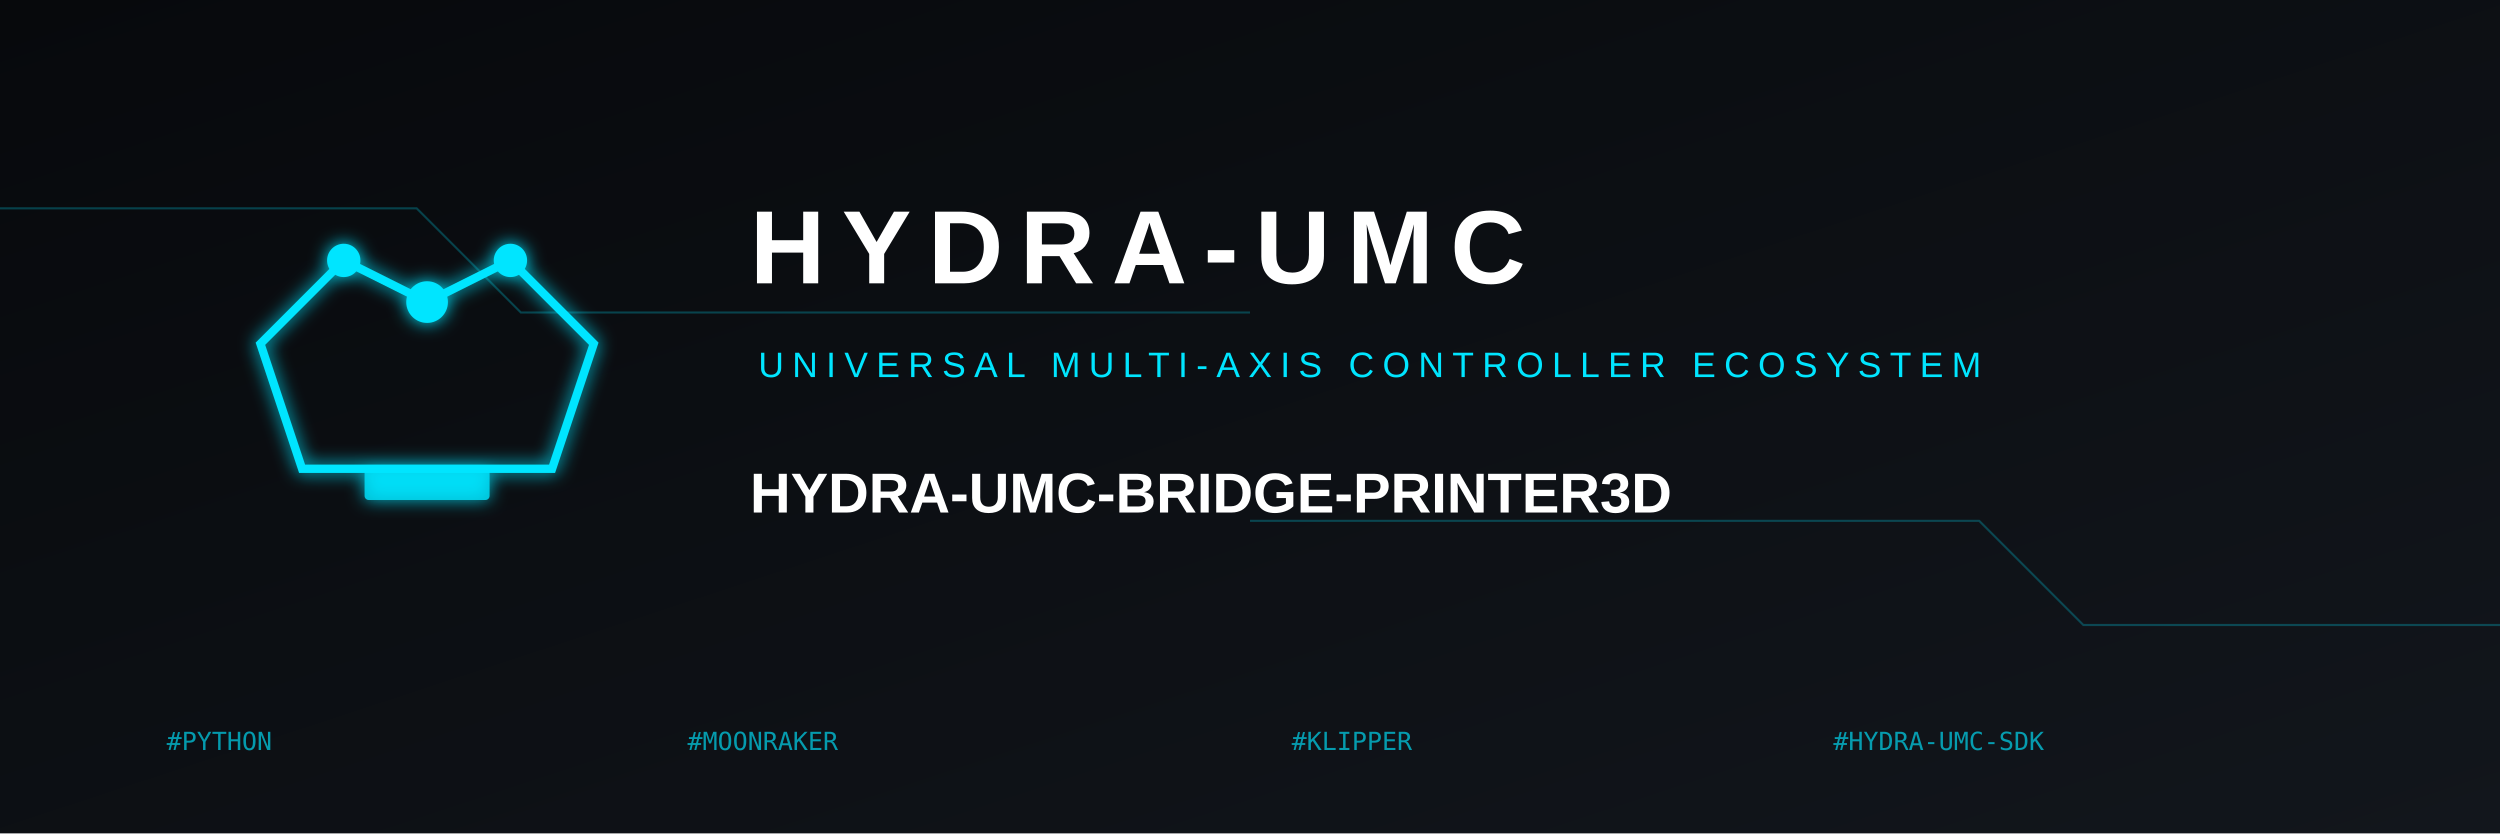
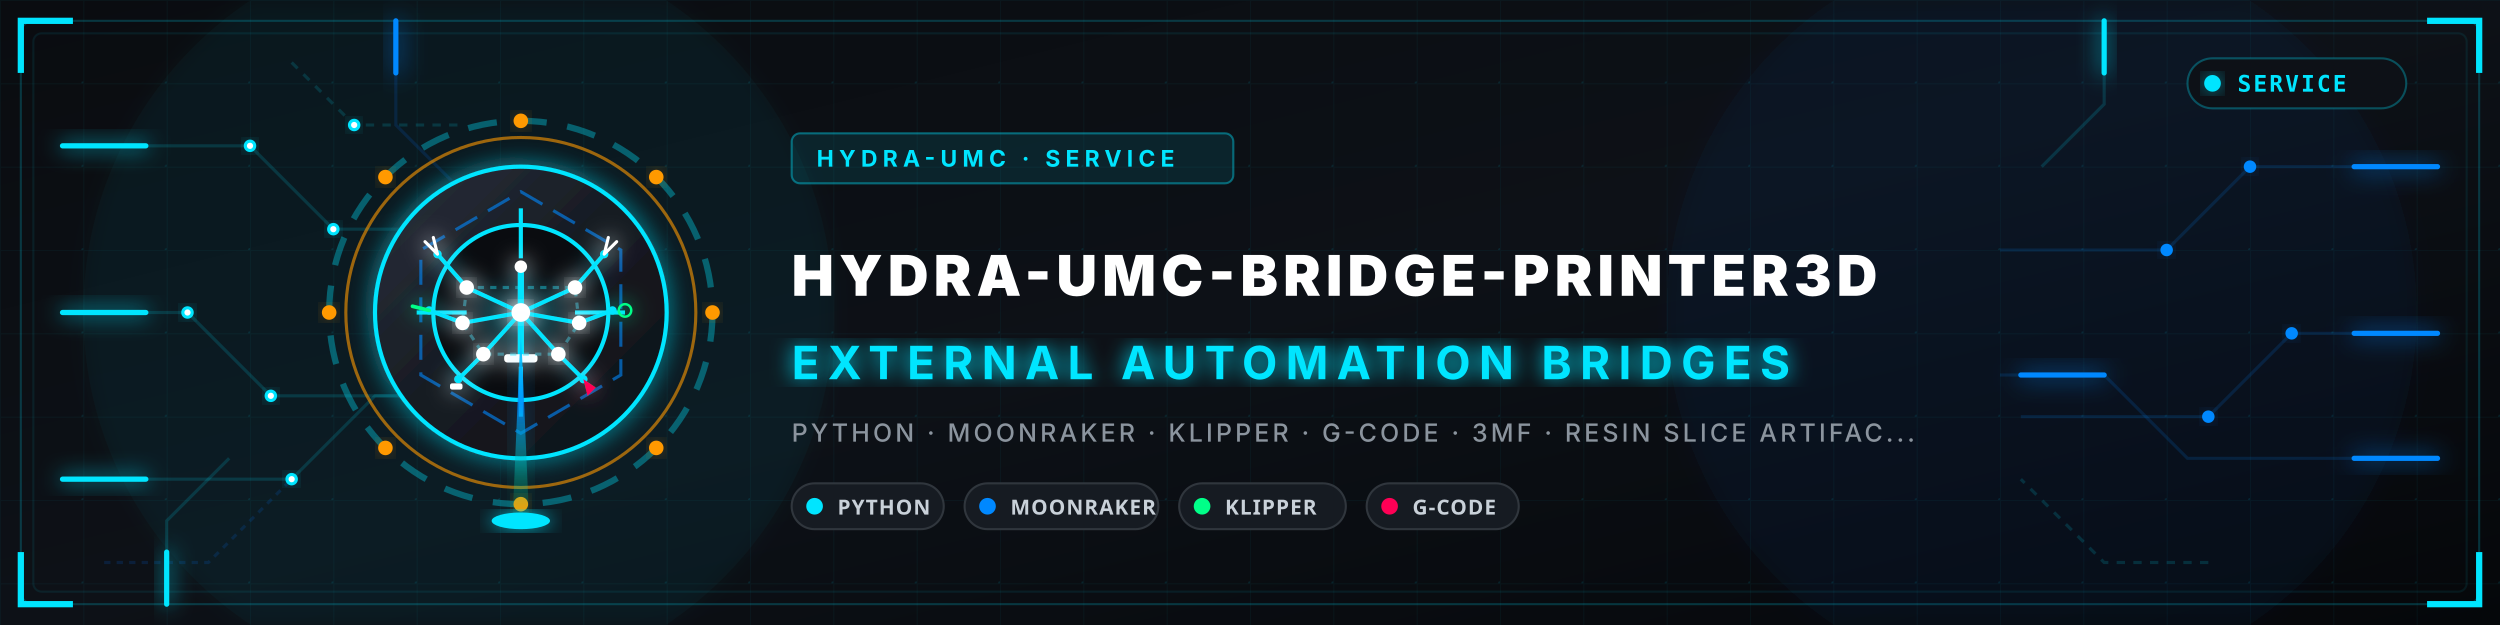
- <svg xmlns="http://www.w3.org/2000/svg" viewBox="0 0 1200 400" role="img" aria-labelledby="title desc">
+ <svg xmlns="http://www.w3.org/2000/svg" viewBox="0 0 1200 300" width="100%" height="100%">
  <defs>
-     <linearGradient id="bg" x1="0%" y1="0%" x2="100%" y2="100%">
-       <stop stop-color="#07090C" />
-       <stop offset="1" stop-color="#12161C" />
-     </linearGradient>
-     <filter id="g">
-       <feGaussianBlur stdDeviation="4" result="b" />
+     <linearGradient id="bgGlow" x1="0%" y1="0%" x2="100%" y2="100%">
+       <stop offset="0%" stop-color="#0A0C10" />
+       <stop offset="50%" stop-color="#0D1117" />
+       <stop offset="100%" stop-color="#05070A" />
+     </linearGradient>
+     <linearGradient id="cyanGlow" x1="0%" y1="0%" x2="100%" y2="0%">
+       <stop offset="0%" stop-color="#00E5FF" stop-opacity="0.8" />
+       <stop offset="100%" stop-color="#0088FF" stop-opacity="0.9" />
+     </linearGradient>
+     <linearGradient id="hydraCyanGlow" x1="0%" y1="0%" x2="100%" y2="100%">
+       <stop offset="0%" stop-color="#00F0FF" />
+       <stop offset="100%" stop-color="#0077FF" />
+     </linearGradient>
+     <linearGradient id="laserBeam" x1="0%" y1="0%" x2="0%" y2="100%">
+       <stop offset="0%" stop-color="#00E5FF" stop-opacity="1" />
+       <stop offset="40%" stop-color="#0088FF" stop-opacity="0.8" />
+       <stop offset="100%" stop-color="#00FF88" stop-opacity="0" />
+     </linearGradient>
+     <linearGradient id="metalGradient" x1="0%" y1="0%" x2="100%" y2="100%">
+       <stop offset="0%" stop-color="#2A303C" />
+       <stop offset="50%" stop-color="#161B22" />
+       <stop offset="100%" stop-color="#0D1117" />
+     </linearGradient>
+     <filter id="glowCyan" x="-20%" y="-20%" width="140%" height="140%">
+       <feGaussianBlur stdDeviation="5" result="blur" />
      <feMerge>
-         <feMergeNode in="b" />
+         <feMergeNode in="blur" />
        <feMergeNode in="SourceGraphic" />
      </feMerge>
    </filter>
+     <filter id="glowBlue" x="-20%" y="-20%" width="140%" height="140%">
+       <feGaussianBlur stdDeviation="6" result="blur" />
+       <feMerge>
+         <feMergeNode in="blur" />
+         <feMergeNode in="SourceGraphic" />
+       </feMerge>
+     </filter>
+     <filter id="glowBeam" x="-30%" y="-30%" width="160%" height="160%">
+       <feGaussianBlur stdDeviation="8" result="blur" />
+       <feMerge>
+         <feMergeNode in="blur" />
+         <feMergeNode in="SourceGraphic" />
+       </feMerge>
+     </filter>
+     <pattern id="cyberGrid" width="40" height="40" patternUnits="userSpaceOnUse">
+       <path d="M 40 0 L 0 0 0 40" fill="none" stroke="#00E5FF" stroke-opacity="0.04" stroke-width="1" />
+       <circle cx="40" cy="40" r="1" fill="#00E5FF" fill-opacity="0.1" />
+     </pattern>
+     <g id="pcbNode">
+       <circle cx="0" cy="0" r="3" fill="#00E5FF" filter="url(#glowCyan)" />
+       <circle cx="0" cy="0" r="1.5" fill="#FFFFFF" />
+     </g>
  </defs>
-   <rect width="1200" height="400" fill="url(#bg)" />
-   <g fill="none" stroke="#00E5FF" stroke-width="1" opacity=".25">
-     <path d="M0 100H200L250 150H600" />
-     <path d="M1200 300H1000L950 250H600" />
-   </g>
-   <g transform="translate(205 185)" filter="url(#g)">
-     <path d="M-60,40 -80,-20 -40,-60 0,-40 40,-60 80,-20 60,40Z" fill="none" stroke="#00E5FF" stroke-width="4" />
-     <circle cy="-40" r="10" fill="#00E5FF" />
-     <circle cx="-40" cy="-60" r="8" fill="#00E5FF" />
-     <circle cx="40" cy="-60" r="8" fill="#00E5FF" />
-     <rect x="-30" y="40" width="60" height="15" rx="2" fill="#00E5FF" opacity=".8" />
-   </g>
-   <text x="360" y="136" font-family="Arial,sans-serif" font-size="50" font-weight="bold" fill="#FFF" letter-spacing="8">HYDRA-UMC</text>
-   <text x="364" y="181" font-family="Arial,sans-serif" font-size="17" fill="#00E5FF" letter-spacing="4">UNIVERSAL MULTI-AXIS CONTROLLER ECOSYSTEM</text>
-   <text x="360" y="246" font-family="Arial,sans-serif" font-size="27" font-weight="bold" fill="#FFF">HYDRA-UMC-BRIDGE-PRINTER3D</text>
-   <g font-family="monospace" font-size="12" fill="#00E5FF" opacity=".65">
-     <text x="80" y="360">#PYTHON</text>
-     <text x="330" y="360">#MOONRAKER</text>
-     <text x="620" y="360">#KLIPPER</text>
-     <text x="880" y="360">#HYDRA-UMC-SDK</text>
+   <rect width="1200" height="300" fill="url(#bgGlow)" />
+   <rect width="1200" height="300" fill="url(#cyberGrid)" />
+   <circle cx="220" cy="150" r="180" fill="#00E5FF" fill-opacity="0.03" filter="url(#glowCyan)">
+     <animate attributeName="fill-opacity" values="0.02;0.05;0.02" dur="6s" repeatCount="indefinite" />
+   </circle>
+   <circle cx="980" cy="150" r="180" fill="#0077FF" fill-opacity="0.03" filter="url(#glowBlue)">
+     <animate attributeName="fill-opacity" values="0.02;0.05;0.02" dur="6s" repeatCount="indefinite" />
+   </circle>
+   <rect x="10" y="10" width="1180" height="280" fill="none" stroke="#00E5FF" stroke-opacity="0.2" stroke-width="1" rx="6" />
+   <rect x="16" y="16" width="1168" height="268" fill="none" stroke="#00E5FF" stroke-opacity="0.08" stroke-width="1" rx="4" />
+   <path d="M 10 35 L 10 10 L 35 10" fill="none" stroke="#00E5FF" stroke-width="3">
+     <animate attributeName="stroke-opacity" values="0.6;1;0.6" dur="3s" repeatCount="indefinite" />
+   </path>
+   <path d="M 1190 35 L 1190 10 L 1165 10" fill="none" stroke="#00E5FF" stroke-width="3">
+     <animate attributeName="stroke-opacity" values="0.6;1;0.6" dur="3s" repeatCount="indefinite" />
+   </path>
+   <path d="M 10 265 L 10 290 L 35 290" fill="none" stroke="#00E5FF" stroke-width="3">
+     <animate attributeName="stroke-opacity" values="0.6;1;0.6" dur="3s" repeatCount="indefinite" />
+   </path>
+   <path d="M 1190 265 L 1190 290 L 1165 290" fill="none" stroke="#00E5FF" stroke-width="3">
+     <animate attributeName="stroke-opacity" values="0.6;1;0.6" dur="3s" repeatCount="indefinite" />
+   </path>
+   <g stroke="#00E5FF" stroke-opacity="0.15" stroke-width="1.5" fill="none">
+     <path d="M 30 70 L 120 70 L 160 110 L 240 110" />
+     <path d="M 30 150 L 90 150 L 130 190 L 220 190" />
+     <path d="M 30 230 L 140 230 L 180 190 L 210 190" />
+     <path d="M 80 290 L 80 250 L 110 220" />
+     <path d="M 190 10 L 190 60 L 220 90" stroke="#0077FF" stroke-opacity="0.15" />
+     <path d="M 140 30 L 170 60 L 220 60" stroke-dasharray="4,4" />
+     <path d="M 50 270 L 100 270 L 140 230" stroke="#0077FF" stroke-opacity="0.15" stroke-dasharray="3,3" />
+   </g>
+   <g fill="none" stroke-linecap="round" stroke-linejoin="round">
+     <path d="M 30 70 L 120 70 L 160 110 L 240 110" stroke="#00E5FF" stroke-width="2.5" stroke-dasharray="40, 240" filter="url(#glowCyan)">
+       <animate attributeName="stroke-dashoffset" values="280;0" dur="3s" repeatCount="indefinite" />
+     </path>
+     <path d="M 30 150 L 90 150 L 130 190 L 220 190" stroke="#00E5FF" stroke-width="2.5" stroke-dasharray="40, 220" filter="url(#glowCyan)">
+       <animate attributeName="stroke-dashoffset" values="260;0" dur="3.5s" repeatCount="indefinite" />
+     </path>
+     <path d="M 30 230 L 140 230 L 180 190 L 210 190" stroke="#00E5FF" stroke-width="2.5" stroke-dasharray="40, 230" filter="url(#glowCyan)">
+       <animate attributeName="stroke-dashoffset" values="270;0" dur="3.2s" repeatCount="indefinite" />
+     </path>
+     <path d="M 80 290 L 80 250 L 110 220" stroke="#00E5FF" stroke-width="2.5" stroke-dasharray="25, 100" filter="url(#glowCyan)">
+       <animate attributeName="stroke-dashoffset" values="125;0" dur="2.5s" repeatCount="indefinite" />
+     </path>
+     <path d="M 190 10 L 190 60 L 220 90" stroke="#0088FF" stroke-width="2.5" stroke-dasharray="25, 90" filter="url(#glowBlue)">
+       <animate attributeName="stroke-dashoffset" values="115;0" dur="2.8s" repeatCount="indefinite" />
+     </path>
+   </g>
+   <use href="#pcbNode" x="120" y="70" />
+   <use href="#pcbNode" x="160" y="110" />
+   <use href="#pcbNode" x="90" y="150" />
+   <use href="#pcbNode" x="130" y="190" />
+   <use href="#pcbNode" x="140" y="230" />
+   <use href="#pcbNode" x="170" y="60" />
+   <g stroke="#0088FF" stroke-opacity="0.15" stroke-width="1.5" fill="none">
+     <path d="M 1170 80 L 1080 80 L 1040 120 L 960 120" />
+     <path d="M 1170 160 L 1100 160 L 1060 200 L 970 200" />
+     <path d="M 1170 220 L 1050 220 L 1010 180 M 1010 180 L 960 180" />
+     <path d="M 1010 10 L 1010 50 L 980 80" stroke="#00E5FF" stroke-opacity="0.15" />
+     <path d="M 1060 270 L 1010 270 L 970 230" stroke="#00E5FF" stroke-opacity="0.15" stroke-dasharray="4,4" />
+   </g>
+   <g fill="none" stroke-linecap="round" stroke-linejoin="round">
+     <path d="M 1170 80 L 1080 80 L 1040 120 L 960 120" stroke="#0088FF" stroke-width="2.5" stroke-dasharray="40, 230" filter="url(#glowBlue)">
+       <animate attributeName="stroke-dashoffset" values="0;270" dur="3.5s" repeatCount="indefinite" />
+     </path>
+     <path d="M 1170 160 L 1100 160 L 1060 200 L 970 200" stroke="#0088FF" stroke-width="2.5" stroke-dasharray="40, 240" filter="url(#glowBlue)">
+       <animate attributeName="stroke-dashoffset" values="0;280" dur="3.8s" repeatCount="indefinite" />
+     </path>
+     <path d="M 1170 220 L 1050 220 L 1010 180 M 1010 180 L 960 180" stroke="#0088FF" stroke-width="2.5" stroke-dasharray="40, 250" filter="url(#glowBlue)">
+       <animate attributeName="stroke-dashoffset" values="0;290" dur="4s" repeatCount="indefinite" />
+     </path>
+     <path d="M 1010 10 L 1010 50 L 980 80" stroke="#00E5FF" stroke-width="2.5" stroke-dasharray="25, 95" filter="url(#glowCyan)">
+       <animate attributeName="stroke-dashoffset" values="0;120" dur="2.6s" repeatCount="indefinite" />
+     </path>
+   </g>
+   <circle cx="1080" cy="80" r="3" fill="#0088FF" filter="url(#glowBlue)" />
+   <circle cx="1040" cy="120" r="3" fill="#0088FF" filter="url(#glowBlue)" />
+   <circle cx="1100" cy="160" r="3" fill="#0088FF" filter="url(#glowBlue)" />
+   <circle cx="1060" cy="200" r="3" fill="#0088FF" filter="url(#glowBlue)" />
+   <g transform="translate(250, 150)">
+     <g>
+       <circle cx="0" cy="0" r="92" fill="none" stroke="#00E5FF" stroke-opacity="0.35" stroke-width="3" stroke-dasharray="14,10" />
+       <circle cx="0" cy="0" r="84" fill="none" stroke="#FF9900" stroke-opacity="0.6" stroke-width="1.5" />
+       <circle cx="92" cy="0" r="3.5" fill="#FF9900" filter="url(#glowBlue)" />
+       <circle cx="65" cy="65" r="3.5" fill="#FF9900" filter="url(#glowBlue)" />
+       <circle cx="0" cy="92" r="3.5" fill="#FF9900" filter="url(#glowBlue)" />
+       <circle cx="-65" cy="65" r="3.5" fill="#FF9900" filter="url(#glowBlue)" />
+       <circle cx="-92" cy="0" r="3.5" fill="#FF9900" filter="url(#glowBlue)" />
+       <circle cx="-65" cy="-65" r="3.5" fill="#FF9900" filter="url(#glowBlue)" />
+       <circle cx="0" cy="-92" r="3.5" fill="#FF9900" filter="url(#glowBlue)" />
+       <circle cx="65" cy="-65" r="3.5" fill="#FF9900" filter="url(#glowBlue)" />
+       <animateTransform attributeName="transform" type="rotate" from="0 0 0" to="360 0 0" dur="25s" repeatCount="indefinite" />
+     </g>
+     <circle cx="0" cy="0" r="70" fill="url(#metalGradient)" stroke="#00E5FF" stroke-width="2" filter="url(#glowCyan)" />
+     <g>
+       <polygon points="0,-58 48,-30 48,30 0,58 -48,30 -48,-30" fill="none" stroke="#0088FF" stroke-width="1.5" stroke-dasharray="12,6" opacity="0.6" />
+       <animateTransform attributeName="transform" type="rotate" from="360 0 0" to="0 0 0" dur="18s" repeatCount="indefinite" />
+     </g>
+     <circle cx="0" cy="0" r="42" fill="#0A0C10" stroke="#00E5FF" stroke-width="2" />
+     <line x1="-50" y1="0" x2="-26" y2="0" stroke="#00E5FF" stroke-width="2" />
+     <line x1="26" y1="0" x2="50" y2="0" stroke="#00E5FF" stroke-width="2" />
+     <line x1="0" y1="-50" x2="0" y2="-26" stroke="#00E5FF" stroke-width="2" />
+     <line x1="0" y1="26" x2="0" y2="50" stroke="#00E5FF" stroke-width="2" />
+     <g id="hydra8ArmSystem" filter="url(#glowCyan)">
+       <line x1="0" y1="0" x2="0" y2="22" stroke="#00E5FF" stroke-width="3" stroke-linecap="round" />
+       <rect x="-8" y="20" width="16" height="4" rx="1.5" fill="#FFFFFF" />
+       <line x1="0" y1="0" x2="0" y2="-22" stroke="#00E5FF" stroke-width="3" stroke-linecap="round" />
+       <circle cx="0" cy="-22" r="3" fill="#FFFFFF" />
+       <path d="M -26 -12 L -28 5 L -18 20 L 18 20 L 28 5 L 26 -12 Z" fill="none" stroke="#00E5FF" stroke-width="1.5" stroke-dasharray="3,3" opacity="0.4" />
+       <path d="M 0 0 L -26 -12 M 0 0 L -28 5 M 0 0 L -18 20 M 0 0 L 18 20 M 0 0 L 28 5 M 0 0 L 26 -12" stroke="#00E5FF" stroke-width="2" stroke-linecap="round" />
+       <g transform="translate(-26, -12)">
+         <g>
+           <animateTransform attributeName="transform" type="rotate" values="-25;15;-25" dur="3.4s" repeatCount="indefinite" />
+           <line x1="0" y1="0" x2="-14" y2="-16" stroke="#00E5FF" stroke-width="2" stroke-linecap="round" />
+           <circle cx="-14" cy="-16" r="2" fill="#00E5FF" />
+           <g transform="translate(-14, -16)">
+             <animateTransform attributeName="transform" type="rotate" values="30;-20;30" dur="3.4s" repeatCount="indefinite" />
+             <path d="M 0 0 L -6 -6 M 0 0 L -2 -8" stroke="#FFFFFF" stroke-width="1.5" stroke-linecap="round" />
+           </g>
+         </g>
+       </g>
+       <g transform="translate(-28, 5)">
+         <g>
+           <animateTransform attributeName="transform" type="rotate" values="-18;22;-18" dur="4.0s" repeatCount="indefinite" />
+           <line x1="0" y1="0" x2="-16" y2="-6" stroke="#00E5FF" stroke-width="2" stroke-linecap="round" />
+           <circle cx="-16" cy="-6" r="2" fill="#00E5FF" />
+           <g transform="translate(-16, -6)">
+             <animateTransform attributeName="transform" type="rotate" values="-25;25;-25" dur="4.0s" repeatCount="indefinite" />
+             <line x1="0" y1="0" x2="-8" y2="-2" stroke="#00FF88" stroke-width="1.8" stroke-linecap="round" />
+           </g>
+         </g>
+       </g>
+       <g transform="translate(-18, 20)">
+         <g>
+           <animateTransform attributeName="transform" type="rotate" values="-15;20;-15" dur="4.5s" repeatCount="indefinite" />
+           <line x1="0" y1="0" x2="-12" y2="12" stroke="#00E5FF" stroke-width="2" stroke-linecap="round" />
+           <circle cx="-12" cy="12" r="2" fill="#00E5FF" />
+           <g transform="translate(-12, 12)">
+             <animateTransform attributeName="transform" type="rotate" values="20;-15;20" dur="4.5s" repeatCount="indefinite" />
+             <rect x="-4" y="2" width="6" height="3" rx="1" fill="#FFFFFF" />
+           </g>
+         </g>
+       </g>
+       <g transform="translate(18, 20)">
+         <g>
+           <animateTransform attributeName="transform" type="rotate" values="15;-20;15" dur="4.2s" repeatCount="indefinite" />
+           <line x1="0" y1="0" x2="12" y2="12" stroke="#00E5FF" stroke-width="2" stroke-linecap="round" />
+           <circle cx="12" cy="12" r="2" fill="#00E5FF" />
+           <g transform="translate(12, 12)">
+             <animateTransform attributeName="transform" type="rotate" values="-20;15;-20" dur="4.2s" repeatCount="indefinite" />
+             <polygon points="0,0 6,4 2,8" fill="#FF0055" />
+           </g>
+         </g>
+       </g>
+       <g transform="translate(28, 5)">
+         <g>
+           <animateTransform attributeName="transform" type="rotate" values="22;-18;22" dur="3.8s" repeatCount="indefinite" />
+           <line x1="0" y1="0" x2="16" y2="-6" stroke="#00E5FF" stroke-width="2" stroke-linecap="round" />
+           <circle cx="16" cy="-6" r="2" fill="#00E5FF" />
+           <g transform="translate(16, -6)">
+             <animateTransform attributeName="transform" type="rotate" values="20;-20;20" dur="3.8s" repeatCount="indefinite" />
+             <circle cx="6" cy="0" r="3" fill="none" stroke="#00FF88" stroke-width="1.2" />
+           </g>
+         </g>
+       </g>
+       <g transform="translate(26, -12)">
+         <g>
+           <animateTransform attributeName="transform" type="rotate" values="25;-15;25" dur="3.2s" repeatCount="indefinite" />
+           <line x1="0" y1="0" x2="14" y2="-16" stroke="#00E5FF" stroke-width="2" stroke-linecap="round" />
+           <circle cx="14" cy="-16" r="2" fill="#00E5FF" />
+           <g transform="translate(14, -16)">
+             <animateTransform attributeName="transform" type="rotate" values="-30;20;-30" dur="3.2s" repeatCount="indefinite" />
+             <path d="M 0 0 L 6 -6 M 0 0 L 2 -8" stroke="#FFFFFF" stroke-width="1.5" stroke-linecap="round" />
+           </g>
+         </g>
+       </g>
+       <circle cx="0" cy="0" r="4.5" fill="#FFFFFF" filter="url(#glowCyan)" />
+       <circle cx="-26" cy="-12" r="3.5" fill="#FFFFFF" filter="url(#glowCyan)" />
+       <circle cx="-28" cy="5" r="3.5" fill="#FFFFFF" filter="url(#glowCyan)" />
+       <circle cx="-18" cy="20" r="3.5" fill="#FFFFFF" filter="url(#glowCyan)" />
+       <circle cx="18" cy="20" r="3.5" fill="#FFFFFF" filter="url(#glowCyan)" />
+       <circle cx="28" cy="5" r="3.5" fill="#FFFFFF" filter="url(#glowCyan)" />
+       <circle cx="26" cy="-12" r="3.5" fill="#FFFFFF" filter="url(#glowCyan)" />
+     </g>
+   </g>
+   <path d="M 250 157 L 246 250 L 254 250 Z" fill="url(#laserBeam)" filter="url(#glowBeam)">
+     <animate attributeName="opacity" values="0.3;1;0.3" dur="1.2s" repeatCount="indefinite" />
+   </path>
+   <ellipse cx="250" cy="250" rx="14" ry="4" fill="#00E5FF" filter="url(#glowCyan)">
+     <animate attributeName="rx" values="10;18;10" dur="1.2s" repeatCount="indefinite" />
+     <animate attributeName="opacity" values="0.4;1;0.4" dur="1.2s" repeatCount="indefinite" />
+   </ellipse>
+   <g transform="translate(380, 0)">
+     <g transform="translate(0, 82)">
+       <rect x="0" y="-18" width="212" height="24" rx="4" fill="#00E5FF" fill-opacity="0.1" stroke="#00E5FF" stroke-opacity="0.4" stroke-width="1">
+         <animate attributeName="stroke-opacity" values="0.3;0.8;0.3" dur="4s" repeatCount="indefinite" />
+       </rect>
+       <text x="12" y="-2" font-family="'Inter', 'Segoe UI', 'Roboto', sans-serif" font-weight="700" font-size="11" fill="#00E5FF" letter-spacing="2.5">HYDRA-UMC · SERVICE</text>
+     </g>
+     <text x="0" y="142" font-family="'Inter', 'Segoe UI', 'Roboto', sans-serif" font-weight="900" font-size="27" fill="#FFFFFF" letter-spacing="2.5">HYDRA-UMC-BRIDGE-PRINTER3D</text>
+     <text x="0" y="182" font-family="'Inter', 'Segoe UI', 'Roboto', sans-serif" font-weight="700" font-size="22" fill="#00E5FF" letter-spacing="4" filter="url(#glowCyan)">EXTERNAL AUTOMATION BRIDGES</text>
+     <text x="0" y="212" font-family="'Inter', 'Segoe UI', 'Roboto', sans-serif" font-weight="500" font-size="12" fill="#8B949E" letter-spacing="1.5">PYTHON · MOONRAKER · KLIPPER · G-CODE · 3MF · RESIN SLICE ARTIFAC...</text>
+     <g transform="translate(0, 232)">
+       <rect x="0" y="0" width="73" height="22" rx="11" fill="#161B22" stroke="#30363D" stroke-width="1" />
+       <circle cx="11" cy="11" r="4" fill="#00E5FF">
+         <animate attributeName="opacity" values="0.5;1;0.5" dur="2.0s" repeatCount="indefinite" />
+       </circle>
+       <text x="22" y="15" font-family="sans-serif" font-weight="600" font-size="10" fill="#C9D1D9" letter-spacing="0.5">PYTHON</text>
+       <rect x="83" y="0" width="93" height="22" rx="11" fill="#161B22" stroke="#30363D" stroke-width="1" />
+       <circle cx="94" cy="11" r="4" fill="#0088FF">
+         <animate attributeName="opacity" values="0.5;1;0.5" dur="2.2s" repeatCount="indefinite" />
+       </circle>
+       <text x="105" y="15" font-family="sans-serif" font-weight="600" font-size="10" fill="#C9D1D9" letter-spacing="0.5">MOONRAKER</text>
+       <rect x="186" y="0" width="80" height="22" rx="11" fill="#161B22" stroke="#30363D" stroke-width="1" />
+       <circle cx="197" cy="11" r="4" fill="#00FF88">
+         <animate attributeName="opacity" values="0.5;1;0.5" dur="2.4s" repeatCount="indefinite" />
+       </circle>
+       <text x="208" y="15" font-family="sans-serif" font-weight="600" font-size="10" fill="#C9D1D9" letter-spacing="0.5">KLIPPER</text>
+       <rect x="276" y="0" width="73" height="22" rx="11" fill="#161B22" stroke="#30363D" stroke-width="1" />
+       <circle cx="287" cy="11" r="4" fill="#FF0055">
+         <animate attributeName="opacity" values="0.5;1;0.5" dur="2.6s" repeatCount="indefinite" />
+       </circle>
+       <text x="298" y="15" font-family="sans-serif" font-weight="600" font-size="10" fill="#C9D1D9" letter-spacing="0.5">G-CODE</text>
+     </g>
+   </g>
+   <g transform="translate(1060, 42)">
+     <rect x="-10" y="-14" width="105" height="24" rx="12" fill="#0D1117" stroke="#00E5FF" stroke-opacity="0.3" stroke-width="1" />
+     <circle cx="2" cy="-2" r="4" fill="#00E5FF" filter="url(#glowCyan)">
+       <animate attributeName="opacity" values="0.3;1;0.3" dur="1.5s" repeatCount="indefinite" />
+     </circle>
+     <text x="14" y="2" font-family="monospace" font-weight="700" font-size="11" fill="#00E5FF" letter-spacing="1">SERVICE</text>
  </g>
</svg>
